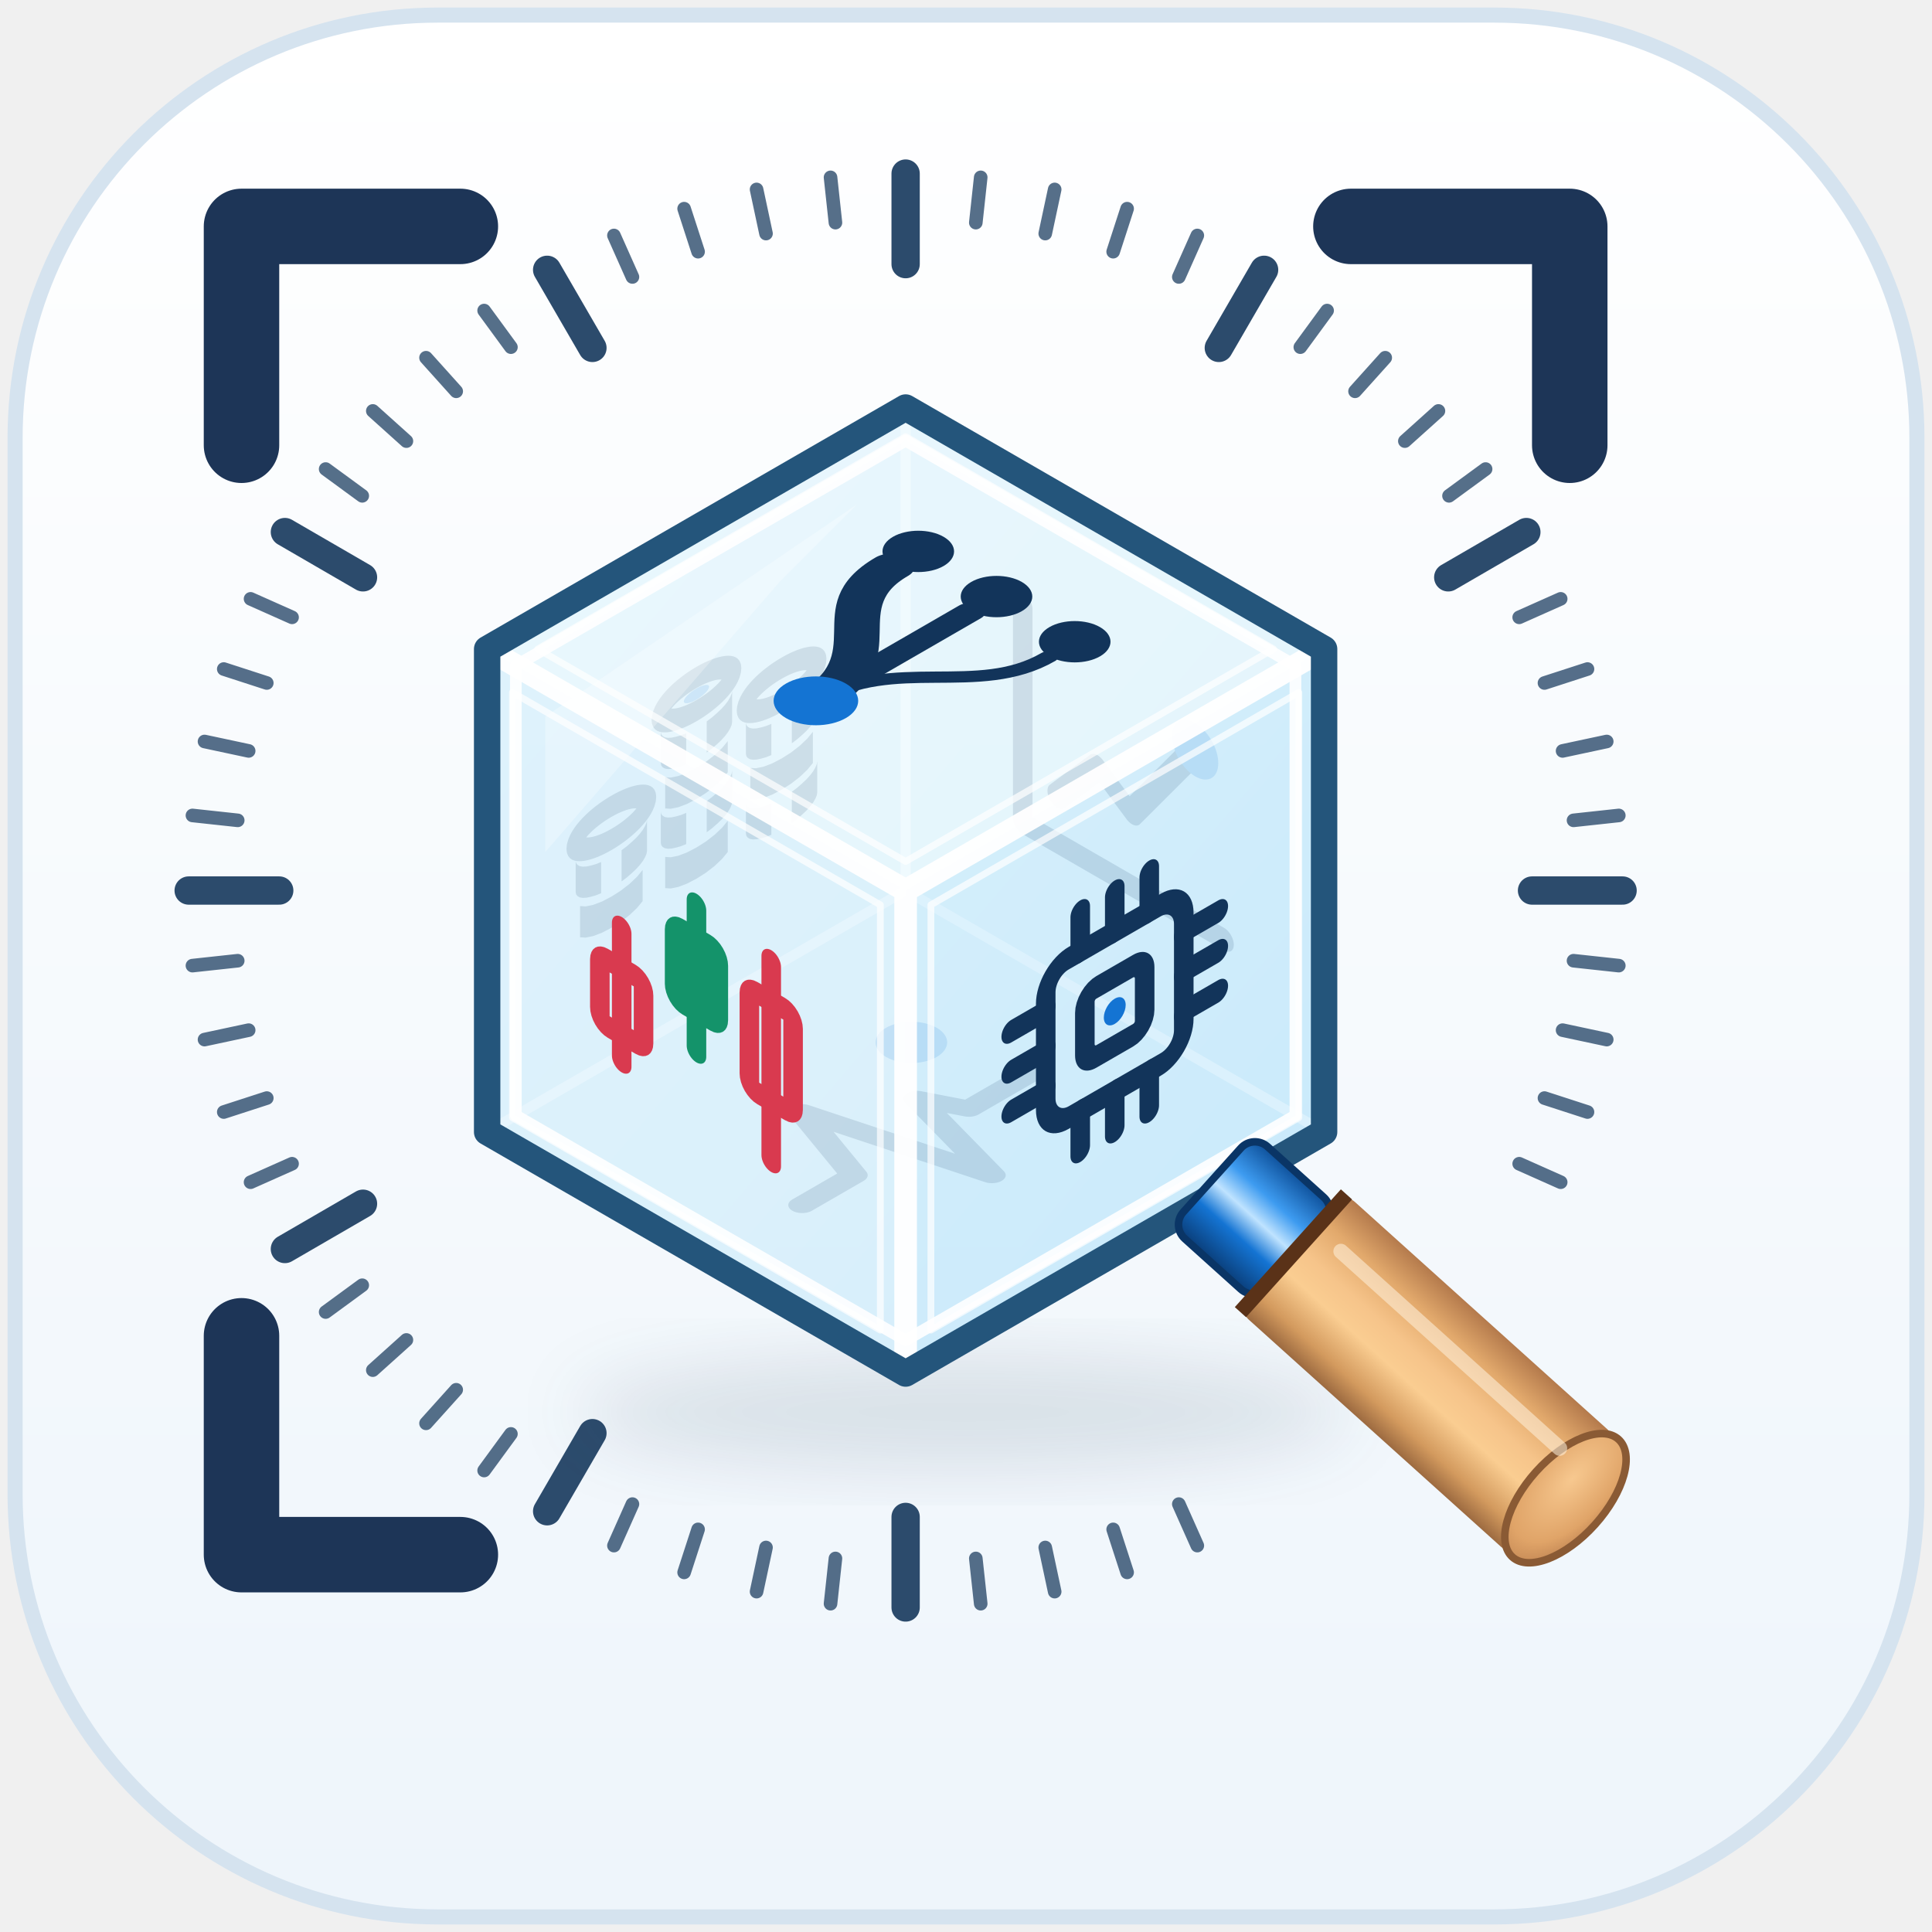
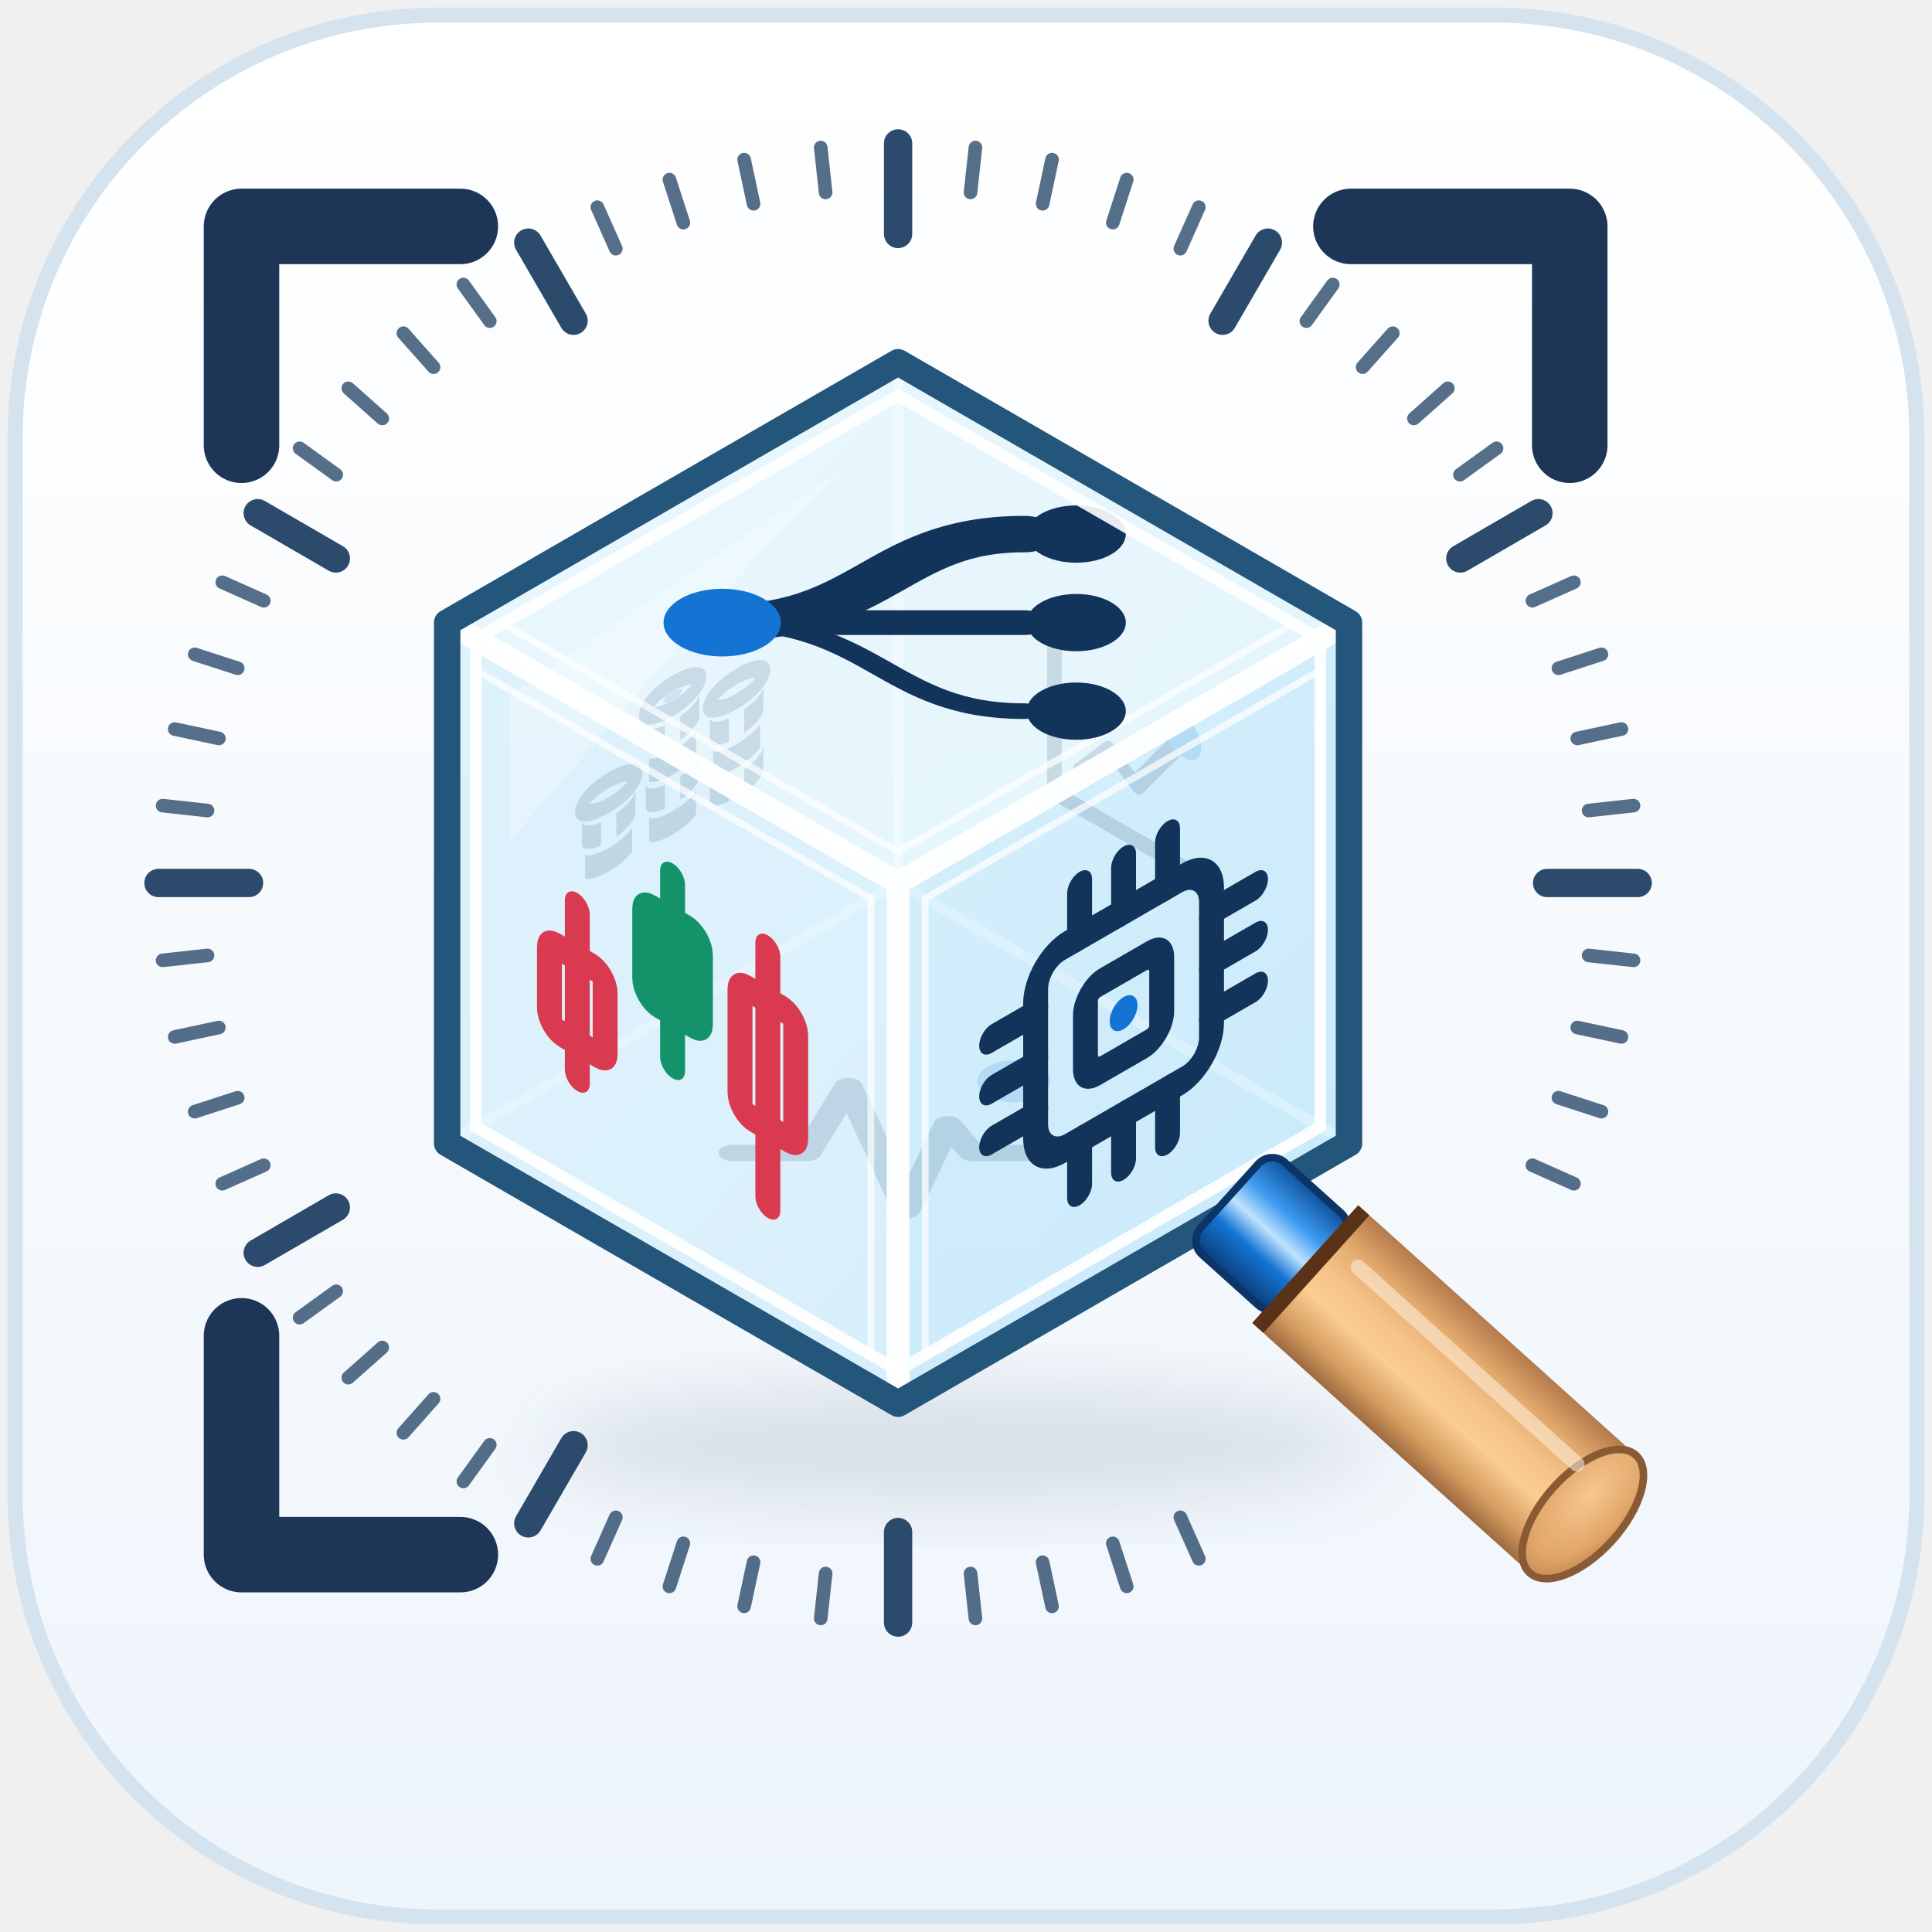
<svg xmlns="http://www.w3.org/2000/svg" viewBox="0 0 512 512" width="512" height="512">
  <defs>
    <linearGradient id="ltile" x1="0" y1="0" x2="0" y2="1">
      <stop offset="0" stop-color="#ffffff" />
      <stop offset="1" stop-color="#eef5fb" />
    </linearGradient>
    <linearGradient id="lglass" x1="0" y1="0" x2="1" y2="1">
      <stop offset="0" stop-color="#e8f7fd" />
      <stop offset=".55" stop-color="#dff2fb" />
      <stop offset="1" stop-color="#c6e8fa" />
    </linearGradient>
    <linearGradient id="lwood" x1="0" y1="0" x2="0" y2="1">
      <stop offset="0" stop-color="#b47a4c" />
      <stop offset=".22" stop-color="#e2a96c" />
      <stop offset=".45" stop-color="#f6c48a" />
      <stop offset=".62" stop-color="#facd91" />
      <stop offset=".85" stop-color="#d39a5e" />
      <stop offset="1" stop-color="#9c6a40" />
    </linearGradient>
    <radialGradient id="lcap" cx="40%" cy="38%" r="70%">
      <stop offset="0" stop-color="#f7c88f" />
      <stop offset=".7" stop-color="#e0a468" />
      <stop offset="1" stop-color="#c08452" />
    </radialGradient>
    <linearGradient id="lmetal" x1="0" y1="0" x2="0" y2="1">
      <stop offset="0" stop-color="#0d4f99" />
      <stop offset=".3" stop-color="#3d9bf0" />
      <stop offset=".5" stop-color="#bfe3ff" />
      <stop offset=".7" stop-color="#1474d3" />
      <stop offset="1" stop-color="#0a3d78" />
    </linearGradient>
    <filter id="lsoft" x="-30%" y="-30%" width="160%" height="160%">
      <feGaussianBlur stdDeviation="9" />
    </filter>
    <filter id="lblur1" x="-10%" y="-10%" width="120%" height="120%">
      <feGaussianBlur stdDeviation="1.2" />
    </filter>
  </defs>
  <rect x="4" y="4" width="504" height="504" rx="112" fill="url(#ltile)" stroke="#d5e3ef" stroke-width="4" />
-   <path d="M429.0 255.9L417.0 254.6M425.8 275.5L414.1 273.0M420.7 294.7L409.3 291.0M413.6 313.3L402.6 308.4M317.3 409.6L312.4 398.6M298.7 416.7L295.0 405.3M279.5 421.8L277.0 410.1M259.9 425.0L258.6 413.0M220.1 425.0L221.4 413.0M200.5 421.8L203.0 410.1M181.3 416.7L185.0 405.3M162.7 409.6L167.6 398.6M128.3 389.7L135.4 380.0M112.9 377.2L120.9 368.3M98.8 363.1L107.7 355.1M86.3 347.7L96.0 340.6M66.4 313.3L77.4 308.4M59.3 294.7L70.7 291.0M54.2 275.5L65.9 273.0M51.0 255.9L63.0 254.6M51.0 216.1L63.0 217.4M54.2 196.5L65.9 199.0M59.3 177.3L70.7 181.0M66.4 158.7L77.4 163.6M86.3 124.3L96.0 131.4M98.8 108.9L107.7 116.9M112.9 94.8L120.9 103.7M128.3 82.3L135.4 92.0M162.7 62.4L167.6 73.4M181.3 55.3L185.0 66.7M200.5 50.2L203.0 61.9M220.1 47.0L221.4 59.0M259.9 47.0L258.6 59.0M279.5 50.2L277.0 61.9M298.7 55.3L295.0 66.7M317.3 62.4L312.4 73.4M351.7 82.3L344.6 92.0M367.1 94.8L359.1 103.7M381.2 108.9L372.3 116.9M393.7 124.3L384.0 131.4M413.6 158.7L402.6 163.6M420.7 177.3L409.3 181.0M425.8 196.5L414.1 199.0M429.0 216.1L417.0 217.4" stroke="#2c4b6c" stroke-width="3.6" stroke-linecap="round" opacity=".8" />
-   <path d="M430.0 236.0L406.0 236.0M240.0 426.0L240.0 402.0M145.0 400.5L157.0 379.8M75.5 331.0L96.2 319.0M50.0 236.0L74.0 236.0M75.5 141.0L96.2 153.0M145.0 71.5L157.0 92.2M240.0 46.0L240.0 70.0M335.0 71.5L323.0 92.2M404.5 141.0L383.8 153.0" stroke="#2c4b6c" stroke-width="7.5" stroke-linecap="round" />
+   <path d="M432.9 254.5L421.0 253.2M429.7 274.8L418.0 272.3M424.4 294.6L413.0 290.9M417.1 313.7L406.1 308.8M317.7 413.1L312.8 402.1M298.6 420.4L294.9 409.0M278.8 425.7L276.3 414.0M258.5 428.9L257.2 417.0M217.5 428.9L218.8 417.0M197.2 425.7L199.7 414.0M177.4 420.4L181.1 409.0M158.3 413.1L163.2 402.1M122.8 392.6L129.8 382.9M106.9 379.7L114.9 370.7M92.3 365.1L101.3 357.1M79.4 349.2L89.1 342.2M58.9 313.7L69.9 308.8M51.6 294.6L63.0 290.9M46.3 274.8L58.0 272.3M43.1 254.5L55.0 253.2M43.1 213.5L55.0 214.8M46.3 193.2L58.0 195.7M51.6 173.4L63.0 177.1M58.9 154.3L69.9 159.2M79.4 118.8L89.1 125.8M92.3 102.9L101.3 110.9M106.9 88.3L114.9 97.3M122.8 75.4L129.8 85.1M158.3 54.9L163.2 65.9M177.4 47.6L181.1 59.0M197.2 42.3L199.7 54.0M217.5 39.1L218.8 51.0M258.5 39.1L257.2 51.0M278.8 42.3L276.3 54.0M298.6 47.6L294.9 59.0M317.7 54.9L312.8 65.9M353.2 75.4L346.2 85.1M369.1 88.3L361.1 97.3M383.7 102.9L374.7 110.9M396.6 118.8L386.9 125.8M417.1 154.3L406.1 159.2M424.4 173.4L413.0 177.1M429.7 193.2L418.0 195.7M432.9 213.5L421.0 214.8" stroke="#2c4b6c" stroke-width="3.6" stroke-linecap="round" opacity=".8" />
+   <path d="M434.0 234.0L410.0 234.0M238.0 430.0L238.0 406.0M140.0 403.7L152.0 383.0M68.3 332.0L89.0 320.0M42.0 234.0L66.0 234.0M68.3 136.0L89.0 148.0M140.0 64.3L152.0 85.0M238.0 38.0L238.0 62.0M336.0 64.3L324.0 85.0M407.7 136.0L387.0 148.0" stroke="#2c4b6c" stroke-width="7.5" stroke-linecap="round" />
  <path d="M64 118V60H122M358 60H416V118M64 354V412H122" fill="none" stroke="#1d3557" stroke-width="20" stroke-linecap="round" stroke-linejoin="round" />
-   <ellipse cx="255.4" cy="374.2" rx="102.4" ry="15.4" fill="#1d3557" opacity=".12" filter="url(#lsoft)" />
-   <polygon points="240.0,108.0 350.9,172.0 350.9,300.0 240.0,364.0 129.1,300.0 129.1,172.0" fill="url(#lglass)" fill-opacity="0.92" />
-   <g opacity="0.28" transform="matrix(3.0484 -1.76 0 3.52 147.99 182.88)">
+   <ellipse cx="254.6" cy="383.0" rx="110.4" ry="16.6" fill="#1d3557" opacity=".12" filter="url(#lsoft)" />
+   <polygon points="238.0,96.0 357.5,165.0 357.5,303.0 238.0,372.0 118.5,303.0 118.5,165.0" fill="url(#lglass)" fill-opacity="0.92" />
+   <g opacity="0.32" transform="matrix(2.2906 -1.3225 0 2.645 150.76 183.63)">
    <g fill="none" stroke="#12345a" stroke-width="1.7" stroke-linecap="round" stroke-linejoin="round">
      <path d="M1.50 13.60 L1.54 13.80 L1.66 13.99 L1.85 14.18 L2.11 14.35 L2.44 14.50 L2.82 14.62 L3.25 14.73 L3.71 14.80 L3.71 17.15 L3.25 17.08 L2.82 16.97 L2.44 16.85 L2.11 16.70 L1.85 16.53 L1.66 16.34 L1.54 16.15 L1.50 15.95ZM5.49 14.80 L5.95 14.73 L6.38 14.62 L6.76 14.50 L7.09 14.35 L7.35 14.18 L7.54 13.99 L7.66 13.80 L7.70 13.60 L7.70 15.95 L7.66 16.15 L7.54 16.34 L7.35 16.53 L7.09 16.70 L6.76 16.85 L6.38 16.97 L5.95 17.08 L5.49 17.15Z" fill="#12345a" stroke="none" />
      <path d="M1.88 17.20 L2.37 17.47 L3.02 17.68 L3.78 17.81 L4.60 17.85 L5.42 17.81 L6.18 17.68 L6.83 17.47 L7.32 17.20 L7.32 19.55 L6.83 19.82 L6.18 20.03 L5.42 20.16 L4.60 20.20 L3.78 20.16 L3.02 20.03 L2.37 19.82 L1.88 19.55Z" fill="#12345a" stroke="none" />
      <ellipse cx="4.6" cy="12.30" rx="3.1" ry="1.25" fill="none" stroke-width="1.6" />
      <path d="M8.90 7.60 L8.94 7.80 L9.06 7.99 L9.25 8.18 L9.51 8.35 L9.84 8.50 L10.22 8.62 L10.65 8.73 L11.11 8.80 L11.11 11.15 L10.65 11.08 L10.22 10.97 L9.84 10.85 L9.51 10.70 L9.25 10.53 L9.06 10.34 L8.94 10.15 L8.90 9.95ZM12.89 8.80 L13.35 8.73 L13.78 8.62 L14.16 8.50 L14.49 8.35 L14.75 8.18 L14.94 7.99 L15.06 7.80 L15.10 7.60 L15.10 9.95 L15.06 10.15 L14.94 10.34 L14.75 10.53 L14.49 10.70 L14.16 10.85 L13.78 10.97 L13.35 11.08 L12.89 11.15Z" fill="#12345a" stroke="none" />
      <path d="M9.28 11.20 L9.77 11.47 L10.42 11.68 L11.18 11.81 L12.00 11.85 L12.82 11.81 L13.58 11.68 L14.23 11.47 L14.72 11.20 L14.72 13.55 L14.23 13.82 L13.58 14.03 L12.82 14.16 L12.00 14.20 L11.18 14.16 L10.42 14.03 L9.77 13.82 L9.28 13.55Z" fill="#12345a" stroke="none" />
      <path d="M8.90 13.60 L8.94 13.80 L9.06 13.99 L9.25 14.18 L9.51 14.35 L9.84 14.50 L10.22 14.62 L10.65 14.73 L11.11 14.80 L11.11 17.15 L10.65 17.08 L10.22 16.97 L9.84 16.85 L9.51 16.70 L9.25 16.53 L9.06 16.34 L8.94 16.15 L8.90 15.95ZM12.89 14.80 L13.35 14.73 L13.78 14.62 L14.16 14.50 L14.49 14.35 L14.75 14.18 L14.94 13.99 L15.06 13.80 L15.10 13.60 L15.10 15.95 L15.06 16.15 L14.94 16.34 L14.75 16.53 L14.49 16.70 L14.16 16.85 L13.78 16.97 L13.35 17.08 L12.89 17.15Z" fill="#12345a" stroke="none" />
      <path d="M9.28 17.20 L9.77 17.47 L10.42 17.68 L11.18 17.81 L12.00 17.85 L12.82 17.81 L13.58 17.68 L14.23 17.47 L14.72 17.20 L14.72 19.55 L14.23 19.82 L13.58 20.03 L12.82 20.16 L12.00 20.20 L11.18 20.16 L10.42 20.03 L9.77 19.82 L9.28 19.55Z" fill="#12345a" stroke="none" />
      <ellipse cx="12" cy="6.30" rx="3.1" ry="1.25" fill="none" stroke-width="1.6" />
      <path d="M16.30 10.60 L16.34 10.80 L16.46 10.99 L16.65 11.18 L16.91 11.35 L17.24 11.50 L17.62 11.62 L18.05 11.73 L18.51 11.80 L18.51 14.15 L18.05 14.08 L17.62 13.97 L17.24 13.85 L16.91 13.70 L16.65 13.53 L16.46 13.34 L16.34 13.15 L16.30 12.95ZM20.29 11.80 L20.75 11.73 L21.18 11.62 L21.56 11.50 L21.89 11.35 L22.15 11.18 L22.34 10.99 L22.46 10.80 L22.50 10.60 L22.50 12.95 L22.46 13.15 L22.34 13.34 L22.15 13.53 L21.89 13.70 L21.56 13.85 L21.18 13.97 L20.75 14.08 L20.29 14.15Z" fill="#12345a" stroke="none" />
      <path d="M16.68 14.20 L17.17 14.47 L17.82 14.68 L18.58 14.81 L19.40 14.85 L20.22 14.81 L20.98 14.68 L21.63 14.47 L22.12 14.20 L22.12 16.55 L21.63 16.82 L20.98 17.03 L20.22 17.16 L19.40 17.20 L18.58 17.16 L17.82 17.03 L17.17 16.82 L16.68 16.55Z" fill="#12345a" stroke="none" />
      <path d="M16.30 16.60 L16.34 16.80 L16.46 16.99 L16.65 17.18 L16.91 17.35 L17.24 17.50 L17.62 17.62 L18.05 17.73 L18.51 17.80 L18.51 20.15 L18.05 20.08 L17.62 19.97 L17.24 19.85 L16.91 19.70 L16.65 19.53 L16.46 19.34 L16.34 19.15 L16.30 18.95ZM20.29 17.80 L20.75 17.73 L21.18 17.62 L21.56 17.50 L21.89 17.35 L22.15 17.18 L22.34 16.99 L22.46 16.80 L22.50 16.60 L22.50 18.95 L22.46 19.15 L22.34 19.34 L22.15 19.53 L21.89 19.70 L21.56 19.85 L21.18 19.97 L20.75 20.08 L20.29 20.15Z" fill="#12345a" stroke="none" />
      <ellipse cx="19.4" cy="9.30" rx="3.1" ry="1.25" fill="none" stroke-width="1.6" />
      <ellipse cx="12" cy="6.30" rx="1.1" ry=".42" fill="#1474d3" stroke="none" />
    </g>
  </g>
-   <g opacity="0.28" transform="matrix(3.0484 1.76 0 3.52 258.84 140.64)">
+   <g opacity="0.32" transform="matrix(2.2906 1.3225 0 2.645 270.27 151.89)">
    <g fill="none" stroke="#12345a" stroke-width="1.7" stroke-linecap="round" stroke-linejoin="round">
      <path d="M4 3.5V20H21.5" />
      <polyline points="7,16.5 10.5,12.5 13.5,14.5 19,7" />
      <circle cx="19" cy="7" r="2" fill="#1474d3" stroke="none" />
    </g>
  </g>
-   <g opacity="0.28" transform="matrix(3.0484 -1.76 3.0484 1.76 166.84 300.00)">
+   <g opacity="0.32" transform="matrix(4.3821 0 0 2.53 185.41 272.64)">
    <g fill="none" stroke="#12345a" stroke-width="1.7" stroke-linecap="round" stroke-linejoin="round">
      <polyline points="2,13 6.5,13 9,6 12.5,19 15,10 16.5,13 22,13" />
      <circle cx="19" cy="5.5" r="2.2" fill="#1474d3" stroke="none" />
    </g>
  </g>
-   <path d="M240.0 236.0L240.0 108.0M240.0 236.0L129.1 300.0M240.0 236.0L350.9 300.0" stroke="#ffffff" stroke-width="2.7" stroke-opacity="0.75" stroke-linecap="round" />
-   <polygon points="129.1,172.0 240.0,108.0 350.9,172.0 240.0,236.0" fill="#e8f7fd" fill-opacity="0.55" />
-   <polygon points="142.5,172.0 240.0,115.7 337.5,172.0 240.0,228.3" fill="none" stroke="#ffffff" stroke-opacity=".7" stroke-width="1.8" stroke-linejoin="round" />
-   <polygon points="129.1,172.0 240.0,236.0 240.0,364.0 129.1,300.0" fill="#d7eefa" fill-opacity="0.55" />
-   <polygon points="135.8,183.5 233.3,239.8 233.3,352.5 135.8,296.2" fill="none" stroke="#ffffff" stroke-opacity=".7" stroke-width="1.8" stroke-linejoin="round" />
-   <polygon points="240.0,236.0 350.9,172.0 350.9,300.0 240.0,364.0" fill="#c6e8fa" fill-opacity="0.55" />
-   <polygon points="246.7,239.8 344.2,183.5 344.2,296.2 246.7,352.5" fill="none" stroke="#ffffff" stroke-opacity=".7" stroke-width="1.8" stroke-linejoin="round" />
-   <polygon points="144.5,189.9 227.2,133.6 206.7,154.1 144.5,225.8" fill="#ffffff" opacity=".28" />
-   <g transform="matrix(3.0484 -1.76 3.0484 1.76 166.84 172.00)">
+   <path d="M238.0 234.0L238.0 96.0M238.0 234.0L118.5 303.0M238.0 234.0L357.5 303.0" stroke="#ffffff" stroke-width="2.7" stroke-opacity="0.75" stroke-linecap="round" />
+   <polygon points="118.5,165.0 238.0,96.0 357.5,165.0 238.0,234.0" fill="#e8f7fd" fill-opacity="0.55" />
+   <polygon points="132.8,165.0 238.0,104.3 343.2,165.0 238.0,225.7" fill="none" stroke="#ffffff" stroke-opacity=".7" stroke-width="1.8" stroke-linejoin="round" />
+   <polygon points="118.5,165.0 238.0,234.0 238.0,372.0 118.5,303.0" fill="#d7eefa" fill-opacity="0.55" />
+   <polygon points="125.7,177.4 230.8,238.1 230.8,359.6 125.7,298.9" fill="none" stroke="#ffffff" stroke-opacity=".7" stroke-width="1.8" stroke-linejoin="round" />
+   <polygon points="238.0,234.0 357.5,165.0 357.5,303.0 238.0,372.0" fill="#c6e8fa" fill-opacity="0.55" />
+   <polygon points="245.2,238.1 350.3,177.4 350.3,298.9 245.2,359.6" fill="none" stroke="#ffffff" stroke-opacity=".7" stroke-width="1.8" stroke-linejoin="round" />
+   <polygon points="135.0,184.3 224.2,123.6 202.1,145.7 135.0,223.0" fill="#ffffff" opacity=".28" />
+   <g transform="matrix(5.9756 0 0 3.45 166.29 123.60)">
    <g fill="none" stroke="#12345a" stroke-width="1.7" stroke-linecap="round" stroke-linejoin="round">
      <path d="M4.2 12C11 12 11.5 5.2 17.6 5.2" stroke-width="2.8" />
      <path d="M4.2 12C11 12 11.5 12 17.6 12" stroke-width="1.9" />
      <path d="M4.2 12C11 12 11.5 18.8 17.6 18.8" stroke-width="1.2" />
      <circle cx="19.9" cy="5.2" r="2.2" fill="#12345a" stroke="none" />
      <circle cx="19.9" cy="12" r="2.2" fill="#12345a" stroke="none" />
      <circle cx="19.9" cy="18.8" r="2.2" fill="#12345a" stroke="none" />
      <circle cx="4.2" cy="12" r="2.6" fill="#1474d3" stroke="none" />
    </g>
  </g>
-   <g transform="matrix(3.0484 1.76 0 3.52 147.99 204.64)">
+   <g transform="matrix(3.8841 2.2425 0 4.485 131.63 187.77)">
    <g fill="none" stroke="#12345a" stroke-width="1.7" stroke-linecap="round" stroke-linejoin="round">
      <path d="M5.5 9V19" stroke="#d93a4f" />
      <rect x="3.6" y="12" width="3.8" height="5" rx=".7" stroke="#d93a4f" fill="none" />
      <path d="M12 4V15" stroke="#14936a" />
      <rect x="10.1" y="6.5" width="3.8" height="5.5" rx=".7" stroke="#14936a" fill="#14936a" />
      <path d="M18.5 5V20" stroke="#d93a4f" />
      <rect x="16.6" y="8" width="3.8" height="7.5" rx=".7" stroke="#d93a4f" fill="none" />
    </g>
  </g>
-   <g transform="matrix(3.0484 -1.76 0 3.52 258.84 246.88)">
+   <g transform="matrix(3.8841 -2.2425 0 4.485 251.15 241.59)">
    <g fill="none" stroke="#12345a" stroke-width="1.7" stroke-linecap="round" stroke-linejoin="round">
      <rect x="6" y="6" width="12" height="12" rx="2" fill="none" />
      <path d="M9 6V3M9 18V21M6 9H3M18 9H21M12 6V3M12 18V21M6 12H3M18 12H21M15 6V3M15 18V21M6 15H3M18 15H21" />
      <rect x="9.4" y="9.4" width="5.2" height="5.2" rx="1" />
      <circle cx="12" cy="12" r=".95" fill="#1474d3" stroke="none" />
    </g>
  </g>
-   <path d="M240.0 236.0L129.1 172.0M240.0 236.0L350.9 172.0M240.0 236.0L240.0 364.0" stroke="#ffffff" stroke-width="6.0" stroke-opacity=".95" stroke-linecap="round" />
-   <polygon points="240.0,116.8 343.3,176.4 343.3,295.6 240.0,355.2 136.7,295.6 136.7,176.4" fill="none" stroke="#ffffff" stroke-opacity=".9" stroke-width="3.1" stroke-linejoin="round" />
-   <polygon points="240.0,108.0 350.9,172.0 350.9,300.0 240.0,364.0 129.1,300.0 129.1,172.0" fill="none" stroke="#24557b" stroke-width="7.0" stroke-linejoin="round" />
-   <g transform="translate(324.2 315.4) rotate(42)">
+   <path d="M238.0 234.0L118.5 165.0M238.0 234.0L357.5 165.0M238.0 234.0L238.0 372.0" stroke="#ffffff" stroke-width="6.0" stroke-opacity=".95" stroke-linecap="round" />
+   <polygon points="238.0,104.8 349.9,169.4 349.9,298.6 238.0,363.2 126.1,298.6 126.1,169.4" fill="none" stroke="#ffffff" stroke-opacity=".9" stroke-width="3.1" stroke-linejoin="round" />
+   <polygon points="238.0,96.0 357.5,165.0 357.5,303.0 238.0,372.0 118.5,303.0 118.5,165.0" fill="none" stroke="#24557b" stroke-width="7.0" stroke-linejoin="round" />
+   <g transform="translate(328.8 319.6) rotate(42)">
    <rect x="-4.0" y="-16.4" width="30.0" height="32.8" rx="5.0" fill="url(#lmetal)" />
    <rect x="-4.0" y="-16.4" width="30.0" height="32.8" rx="5.0" fill="none" stroke="#0a3566" stroke-width="2.0" />
    <rect x="24.0" y="-21.0" width="98.0" height="42.0" rx="4.0" fill="url(#lwood)" />
    <path d="M25.0 -21.0V21.0" stroke="#5a3218" stroke-width="4.0" />
    <ellipse cx="122.0" cy="0" rx="10.5" ry="21.0" fill="url(#lcap)" stroke="#8a5a34" stroke-width="2.0" />
    <path d="M34.0 -8.8H112.0" stroke="#fff3df" stroke-width="4.0" stroke-linecap="round" opacity=".55" />
  </g>
</svg>
